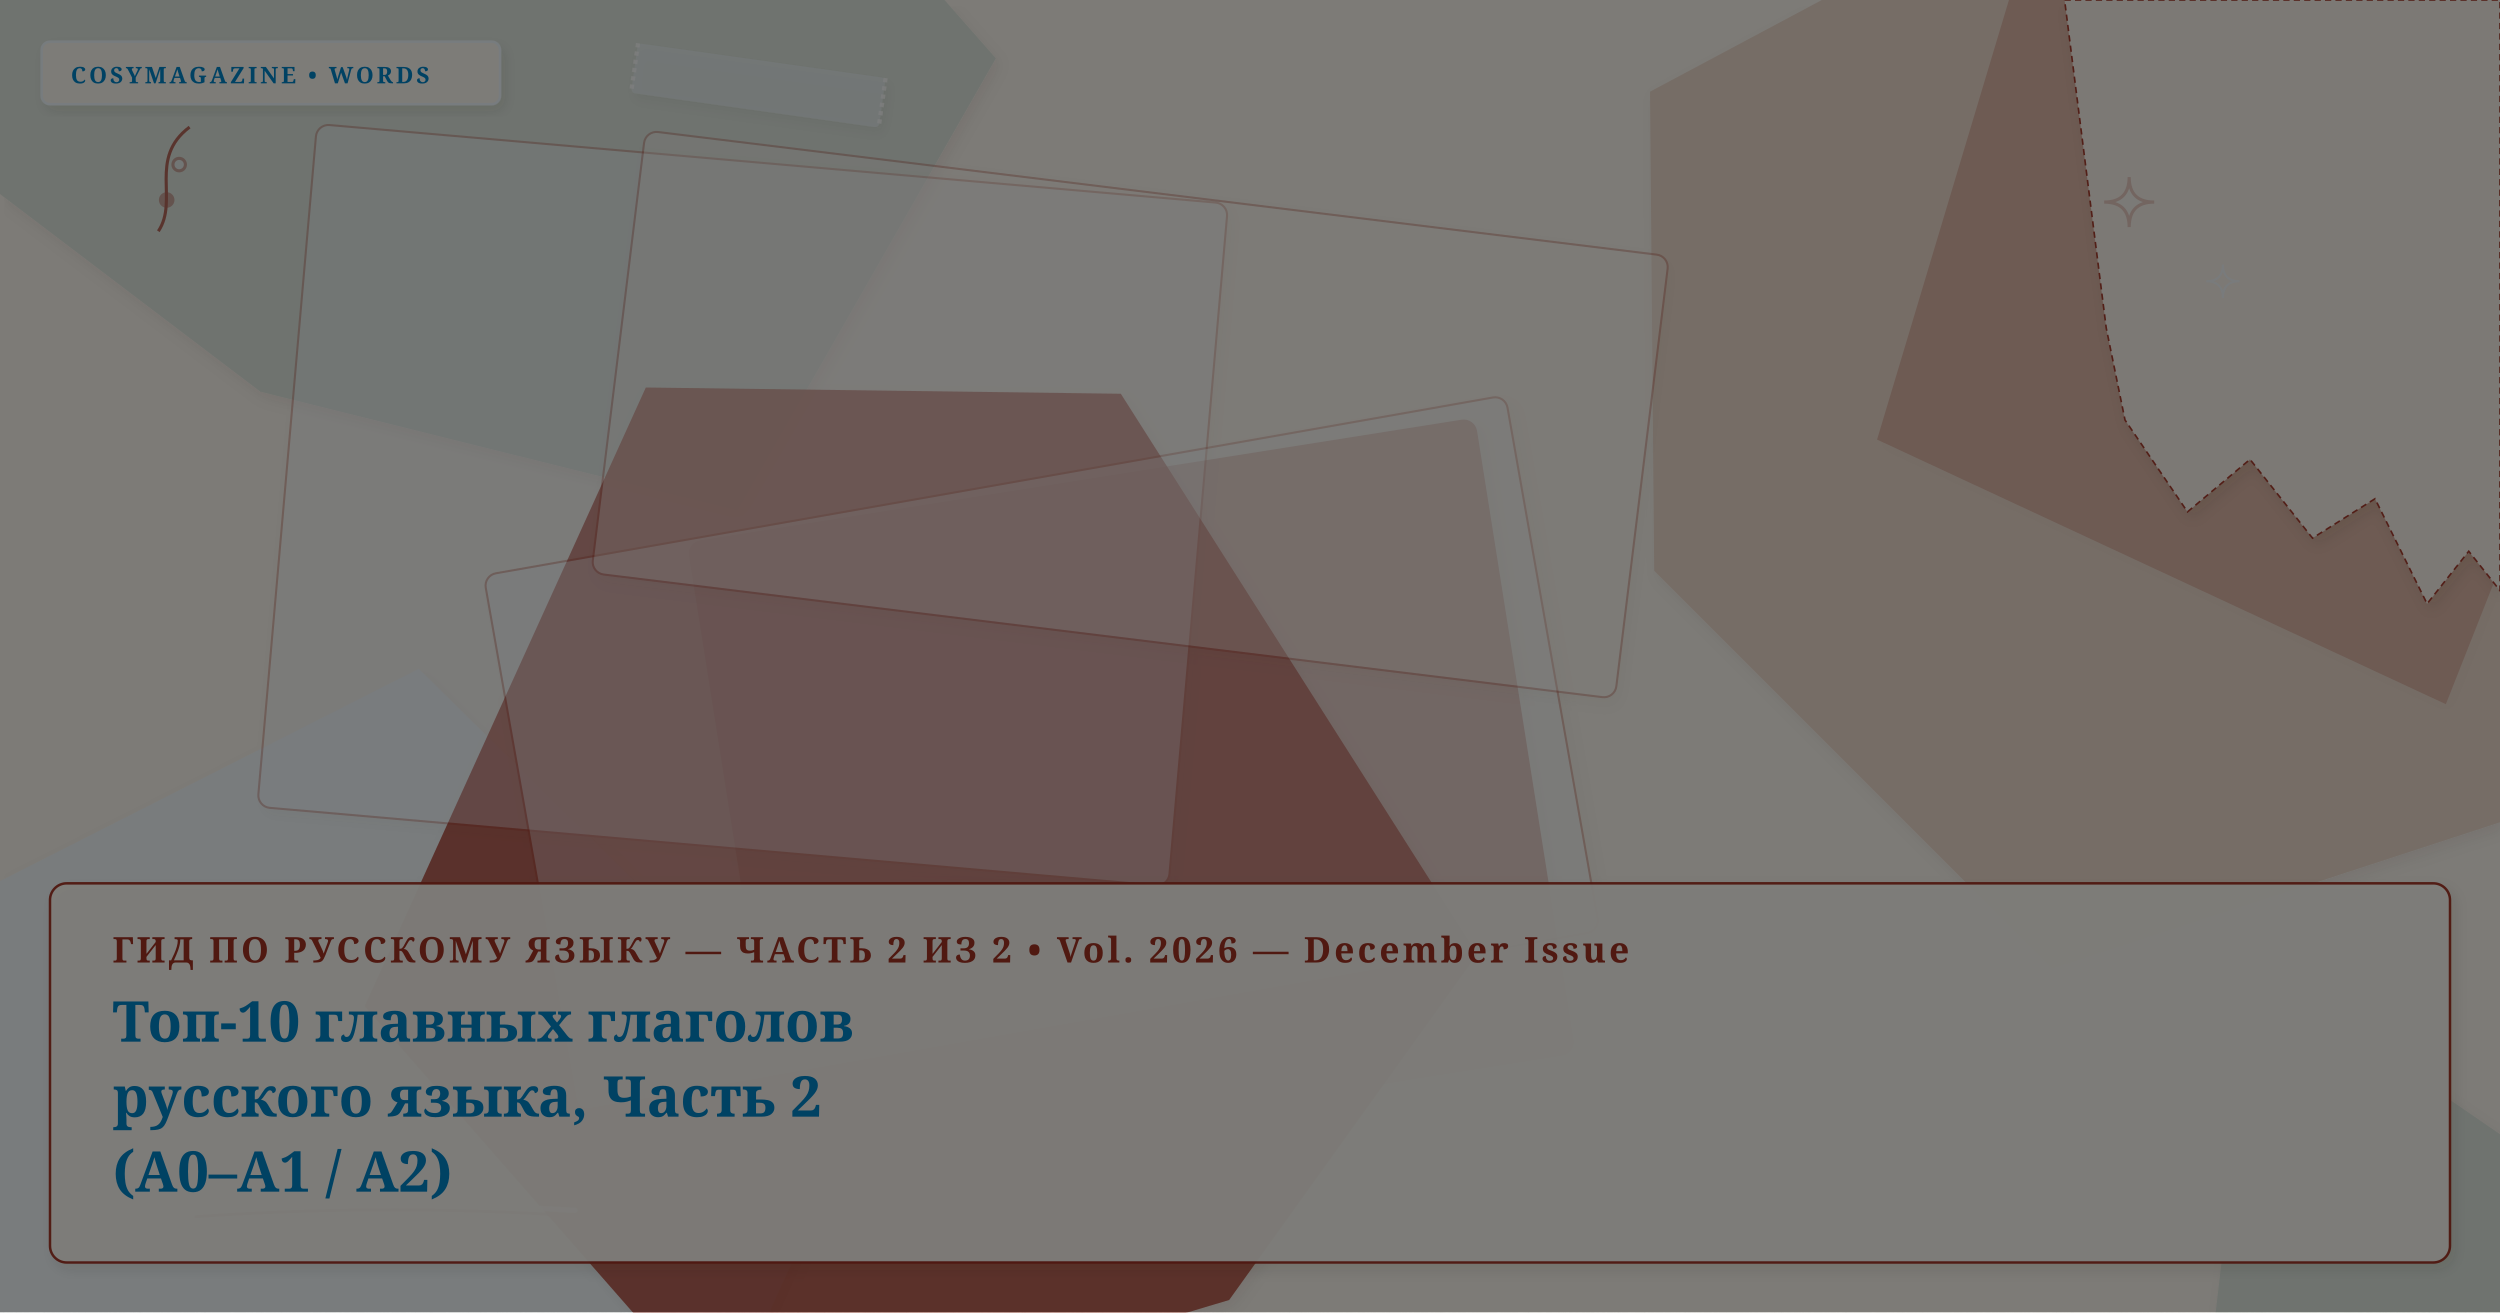
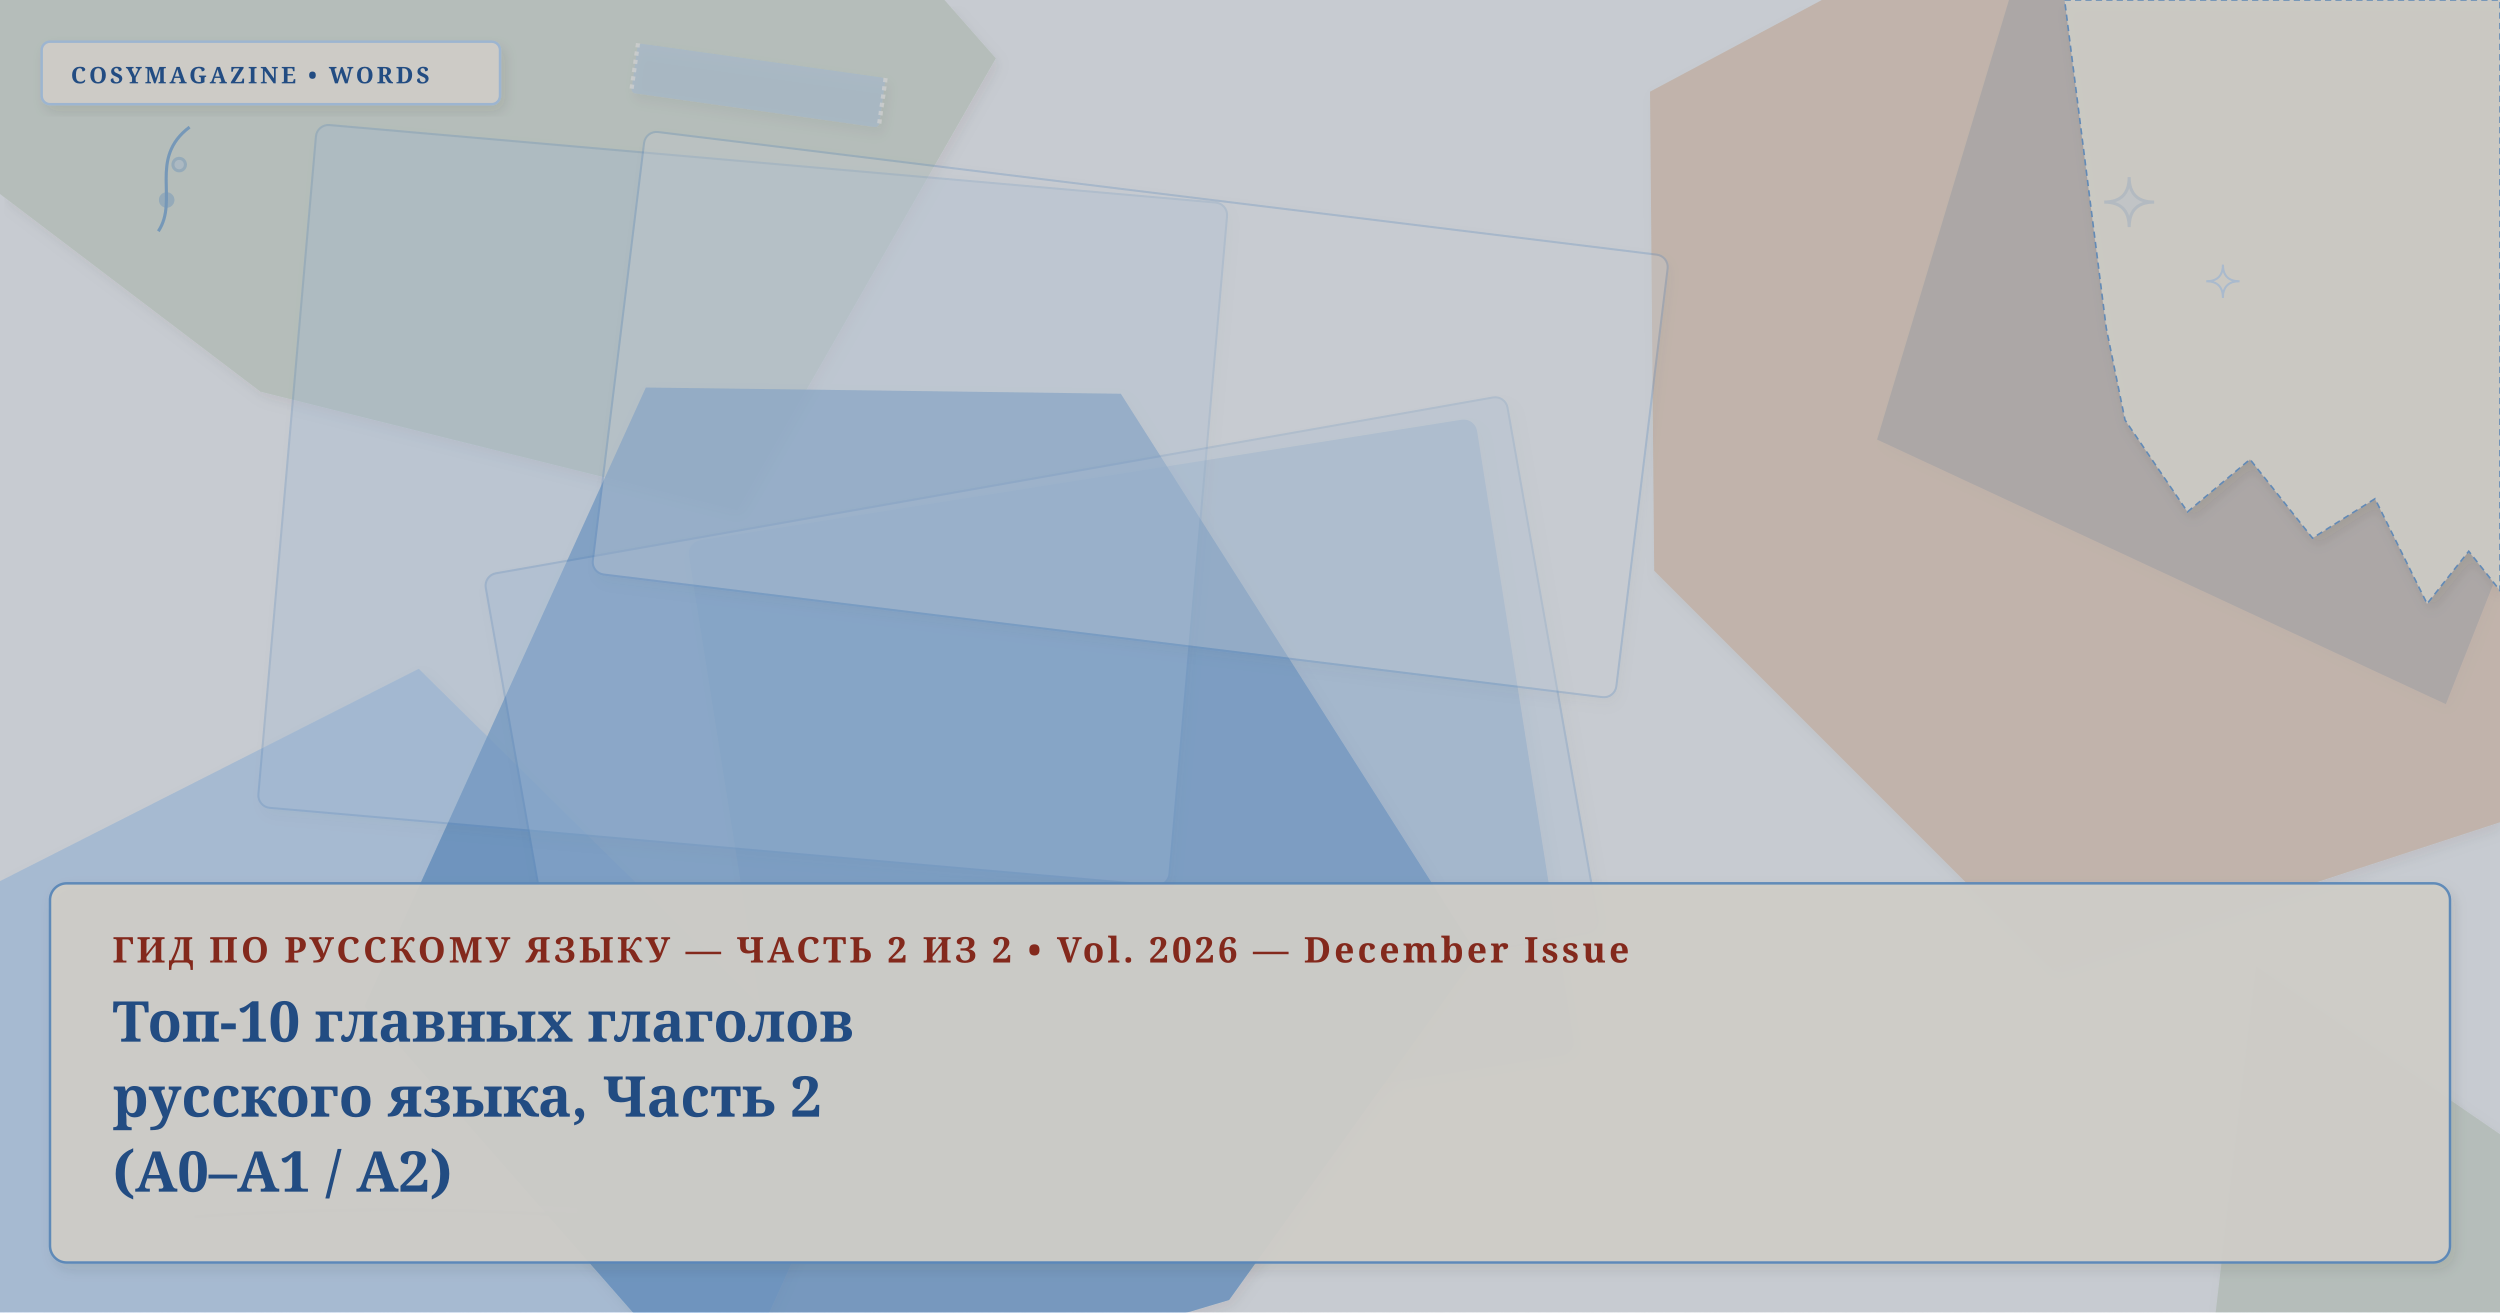
<svg xmlns="http://www.w3.org/2000/svg" viewBox="0 0 1200 630" width="100%" height="100%" preserveAspectRatio="xMidYMid slice" class="cosy-cover-art" data-motif="editorial-stars" data-seed="top-10-verbs-part-2-ru" data-lang="ru">
  <defs>
    <filter id="soft-shadow" x="-20%" y="-20%" width="140%" height="140%">
      <feDropShadow dx="2" dy="3" stdDeviation="3" flood-color="#3C281E" flood-opacity="0.10" />
    </filter>
    <filter id="paper-grain" x="0%" y="0%" width="100%" height="100%">
      <feTurbulence type="fractalNoise" baseFrequency="0.65" numOctaves="3" result="noise" />
      <feColorMatrix type="saturate" values="0" />
      <feComponentTransfer>
        <feFuncA type="linear" slope="0.05" />
      </feComponentTransfer>
      <feBlend mode="multiply" in="SourceGraphic" result="blend" />
    </filter>
  </defs>
  <style>
        @media (prefers-reduced-motion: reduce) {
          .cosy-cover-art * { animation: none !important; transition: none !important; }
        }
      </style>
-   <rect width="1200" height="630" fill="#FAF6EE" />
+   <rect width="1200" height="630" fill="#f3f8ff" />
  <polygon points="1323,629 1044,796 1083,464" fill="#D5E2D9" opacity="0.75" style="filter: drop-shadow(2px 3px 3px rgba(60,40,30,0.08));" />
-   <polygon points="414,531 229,940 -65,688 -79,463 201,321" fill="#f0f9ff" opacity="0.75" style="filter: drop-shadow(2px 3px 3px rgba(60,40,30,0.08));" />
+   <polygon points="414,531 229,940 -65,688 -79,463 201,321" fill="#bedcff" opacity="0.75" style="filter: drop-shadow(2px 3px 3px rgba(60,40,30,0.08));" />
  <polygon points="478,28 354,245 125,188 -41,62 119,-212 323,-148" fill="#D5E2D9" opacity="0.75" style="filter: drop-shadow(2px 3px 3px rgba(60,40,30,0.08));" />
-   <polygon points="709,458 590,624 359,693 175,483 310,186 538,189" fill="#A03224" opacity="0.75" style="filter: drop-shadow(2px 3px 3px rgba(60,40,30,0.08));" />
-   <polygon points="1272,90 1174,338 901,211 973,-29 1188,-132" fill="#A03224" opacity="0.75" style="filter: drop-shadow(2px 3px 3px rgba(60,40,30,0.08));" />
+   <polygon points="709,458 590,624 359,693 175,483 310,186 538,189" fill="#6fa6e0" opacity="0.75" style="filter: drop-shadow(2px 3px 3px rgba(60,40,30,0.08));" />
+   <polygon points="1272,90 1174,338 901,211 973,-29 1188,-132" fill="#6fa6e0" opacity="0.75" style="filter: drop-shadow(2px 3px 3px rgba(60,40,30,0.08));" />
  <polygon points="1368,167 1248,379 985,465 794,274 792,44 1015,-75 1238,-44" fill="#E8D2C2" opacity="0.75" style="filter: drop-shadow(2px 3px 3px rgba(60,40,30,0.08));" />
  <g transform="rotate(-9 543 383)">
-     <rect x="352" y="229" width="382" height="308" rx="6" fill="#A03224" opacity="0.3" stroke="#A03224" stroke-width="1" filter="url(#soft-shadow)" />
+     <rect x="352" y="229" width="382" height="308" rx="6" fill="#6fa6e0" opacity="0.3" stroke="#6fa6e0" stroke-width="1" filter="url(#soft-shadow)" />
  </g>
  <g transform="rotate(5 356.5 242.5)">
-     <rect x="137" y="78" width="439" height="329" rx="6" fill="#f0f9ff" opacity="0.3" stroke="#A03224" stroke-width="1" filter="url(#soft-shadow)" />
+     <rect x="137" y="78" width="439" height="329" rx="6" fill="#bedcff" opacity="0.3" stroke="#6fa6e0" stroke-width="1" filter="url(#soft-shadow)" />
  </g>
  <g transform="rotate(-10 500 361.5)">
-     <rect x="251" y="231" width="498" height="261" rx="6" fill="#f0f9ff" opacity="0.3" stroke="#A03224" stroke-width="1" filter="url(#soft-shadow)" />
+     <rect x="251" y="231" width="498" height="261" rx="6" fill="#bedcff" opacity="0.3" stroke="#6fa6e0" stroke-width="1" filter="url(#soft-shadow)" />
  </g>
  <g transform="rotate(7 542.5 199)">
-     <rect x="295" y="92" width="495" height="214" rx="6" fill="#FAF6EE" opacity="0.3" stroke="#A03224" stroke-width="1" filter="url(#soft-shadow)" />
+     <rect x="295" y="92" width="495" height="214" rx="6" fill="#f3f8ff" opacity="0.3" stroke="#6fa6e0" stroke-width="1" filter="url(#soft-shadow)" />
  </g>
  <g class="cover-torn-paper" filter="url(#soft-shadow)">
-     <polygon points="991,0 1200,0 1200,283.5 1185,264.6 1165,289.8 1140,239.4 1110,258.3 1080,220.5 1050,245.7 1020,201.6 1011,157.5 991,0" fill="#FCF9F2" opacity="0.9" stroke="#A03224" stroke-width="0.8" stroke-dasharray="3 2" />
+     <polygon points="991,0 1200,0 1200,283.5 1185,264.6 1165,289.8 1140,239.4 1110,258.3 1080,220.5 1050,245.7 1020,201.6 1011,157.5 991,0" fill="#FCF9F2" opacity="0.9" stroke="#6fa6e0" stroke-width="0.8" stroke-dasharray="3 2" />
  </g>
  <g transform="rotate(8 364 41)" filter="url(#soft-shadow)">
-     <rect x="304" y="29" width="120" height="24" rx="2" fill="#f0f9ff" opacity="0.45" />
+     <rect x="304" y="29" width="120" height="24" rx="2" fill="#bedcff" opacity="0.45" />
    <line x1="304" y1="29" x2="304" y2="53" stroke="#FFFFFF" stroke-width="2" stroke-dasharray="2 2" opacity="0.7" />
    <line x1="424" y1="29" x2="424" y2="53" stroke="#FFFFFF" stroke-width="2" stroke-dasharray="2 2" opacity="0.7" />
  </g>
-   <g class="cover-tiny-doodles" stroke="#A03224" stroke-width="1.5" fill="none" opacity="0.7">
-     <path d="M 1022 85 Q 1022 97 1034 97 Q 1022 97 1022 109 Q 1022 97 1010 97 Q 1022 97 1022 85 Z" fill="#f0f9ff" opacity="0.3" />
-     <path d="M 1067 127 Q 1067 135 1075 135 Q 1067 135 1067 143 Q 1067 135 1059 135 Q 1067 135 1067 127 Z" stroke="#f0f9ff" stroke-width="1" />
+   <g class="cover-tiny-doodles" stroke="#6fa6e0" stroke-width="1.5" fill="none" opacity="0.7">
+     <path d="M 1022 85 Q 1022 97 1034 97 Q 1022 97 1022 109 Q 1022 97 1010 97 Q 1022 97 1022 85 Z" fill="#bedcff" opacity="0.3" />
+     <path d="M 1067 127 Q 1067 135 1075 135 Q 1067 135 1067 143 Q 1067 135 1059 135 Q 1067 135 1067 127 Z" stroke="#bedcff" stroke-width="1" />
    <path d="M 76 111 C 86 96, 71 76, 91 61" />
-     <circle cx="80" cy="96" r="3" fill="#A03224" opacity="0.5" />
-     <circle cx="86" cy="79" r="3" fill="#f0f9ff" opacity="0.5" />
+     <circle cx="80" cy="96" r="3" fill="#6fa6e0" opacity="0.5" />
+     <circle cx="86" cy="79" r="3" fill="#bedcff" opacity="0.5" />
  </g>
  <g class="cover-sketchy-underline">
-     <path d="M 84 581 Q 180 575 276 581" stroke="#f0f9ff" stroke-width="2.5" stroke-linecap="round" fill="none" opacity="0.75" />
-     <path d="M 94 584 Q 180 578 266 583" stroke="#A03224" stroke-width="1.5" stroke-linecap="round" fill="none" opacity="0.5" />
+     <path d="M 84 581 Q 180 575 276 581" stroke="#bedcff" stroke-width="2.5" stroke-linecap="round" fill="none" opacity="0.75" />
+     <path d="M 94 584 Q 180 578 266 583" stroke="#6fa6e0" stroke-width="1.5" stroke-linecap="round" fill="none" opacity="0.5" />
  </g>
  <g class="cover-masthead-label" filter="url(#soft-shadow)">
-     <rect x="20" y="20" width="220" height="30" rx="4" fill="#FCF9F2" opacity="0.95" stroke="#f0f9ff" stroke-width="1.2" />
-     <text x="34" y="40" fill="#0284c7" font-family="Fraunces, 'Lora', Georgia, serif" font-size="11" font-weight="bold" letter-spacing="1.4">COSYMAGAZINE • WORDS</text>
+     <rect x="20" y="20" width="220" height="30" rx="4" fill="#FCF9F2" opacity="0.95" stroke="#bedcff" stroke-width="1.2" />
+     <text x="34" y="40" fill="#2a5d9f" font-family="Fraunces, 'Lora', Georgia, serif" font-size="11" font-weight="bold" letter-spacing="1.4">COSYMAGAZINE • WORDS</text>
  </g>
  <g class="cover-text-overlay" filter="url(#soft-shadow)">
-     <rect class="cover-overlay-box" x="24" y="424" width="1152" height="182" rx="8" fill="#FCF9F2" opacity="0.96" stroke="#A03224" stroke-width="1.2" />
+     <rect class="cover-overlay-box" x="24" y="424" width="1152" height="182" rx="8" fill="#FCF9F2" opacity="0.96" stroke="#6fa6e0" stroke-width="1.2" />
    <text x="54" y="462" fill="#A03224" font-family="Fraunces, 'Lora', Georgia, serif" font-size="17" font-weight="bold" letter-spacing="1.5">ГИД ПО РУССКОМУ ЯЗЫКУ — ЧАСТЬ 2 ИЗ 2 • Vol. 2026 — December Issue</text>
-     <text x="54" y="500" fill="#0284c7" font-family="Fraunces, 'Lora', Georgia, serif" font-size="27" font-weight="bold">Топ-10 главных глаголов</text>
-     <text x="54" y="536" fill="#0284c7" font-family="Fraunces, 'Lora', Georgia, serif" font-size="27" font-weight="bold">русского языка, Часть 2</text>
-     <text x="54" y="572" fill="#0284c7" font-family="Fraunces, 'Lora', Georgia, serif" font-size="27" font-weight="bold">(A0–A1 / A2)</text>
+     <text x="54" y="500" fill="#2a5d9f" font-family="Fraunces, 'Lora', Georgia, serif" font-size="27" font-weight="bold">Топ-10 главных глаголов</text>
+     <text x="54" y="536" fill="#2a5d9f" font-family="Fraunces, 'Lora', Georgia, serif" font-size="27" font-weight="bold">русского языка, Часть 2</text>
+     <text x="54" y="572" fill="#2a5d9f" font-family="Fraunces, 'Lora', Georgia, serif" font-size="27" font-weight="bold">(A0–A1 / A2)</text>
  </g>
-   <rect width="1200" height="630" filter="url(#paper-grain)" opacity="0.5" pointer-events="none" />
+   <rect width="1200" height="630" filter="url(#paper-grain)" opacity="0.18" pointer-events="none" />
</svg>
